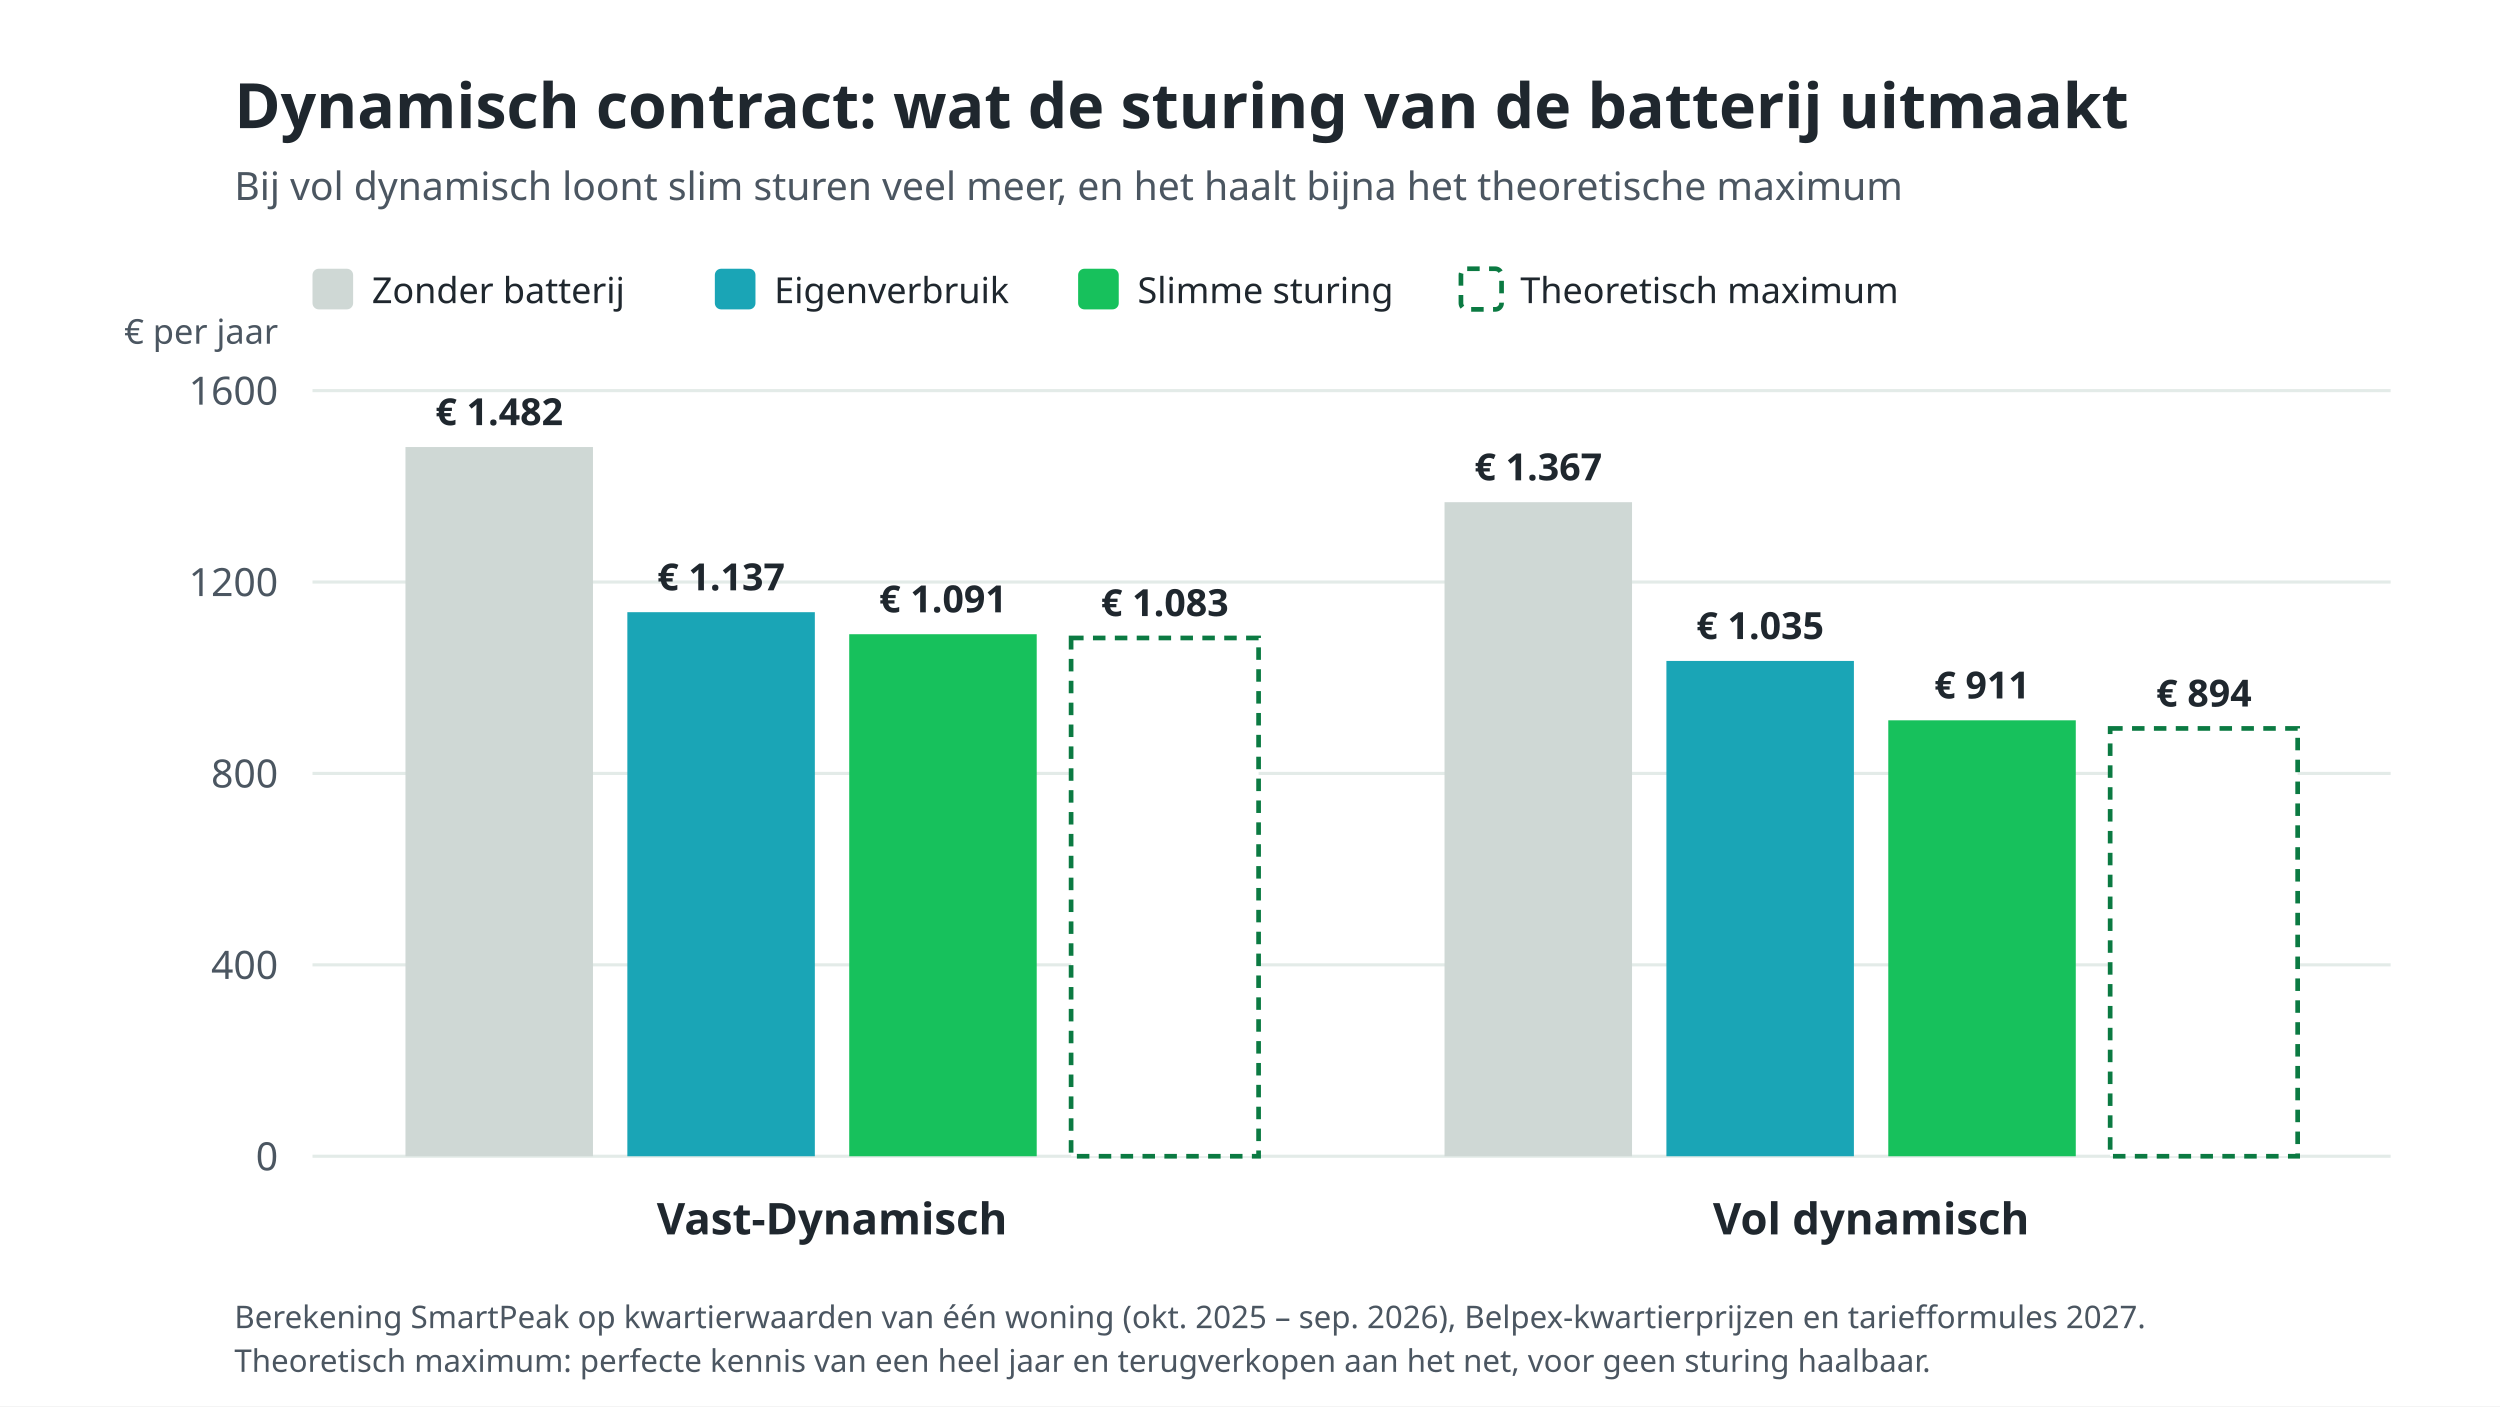
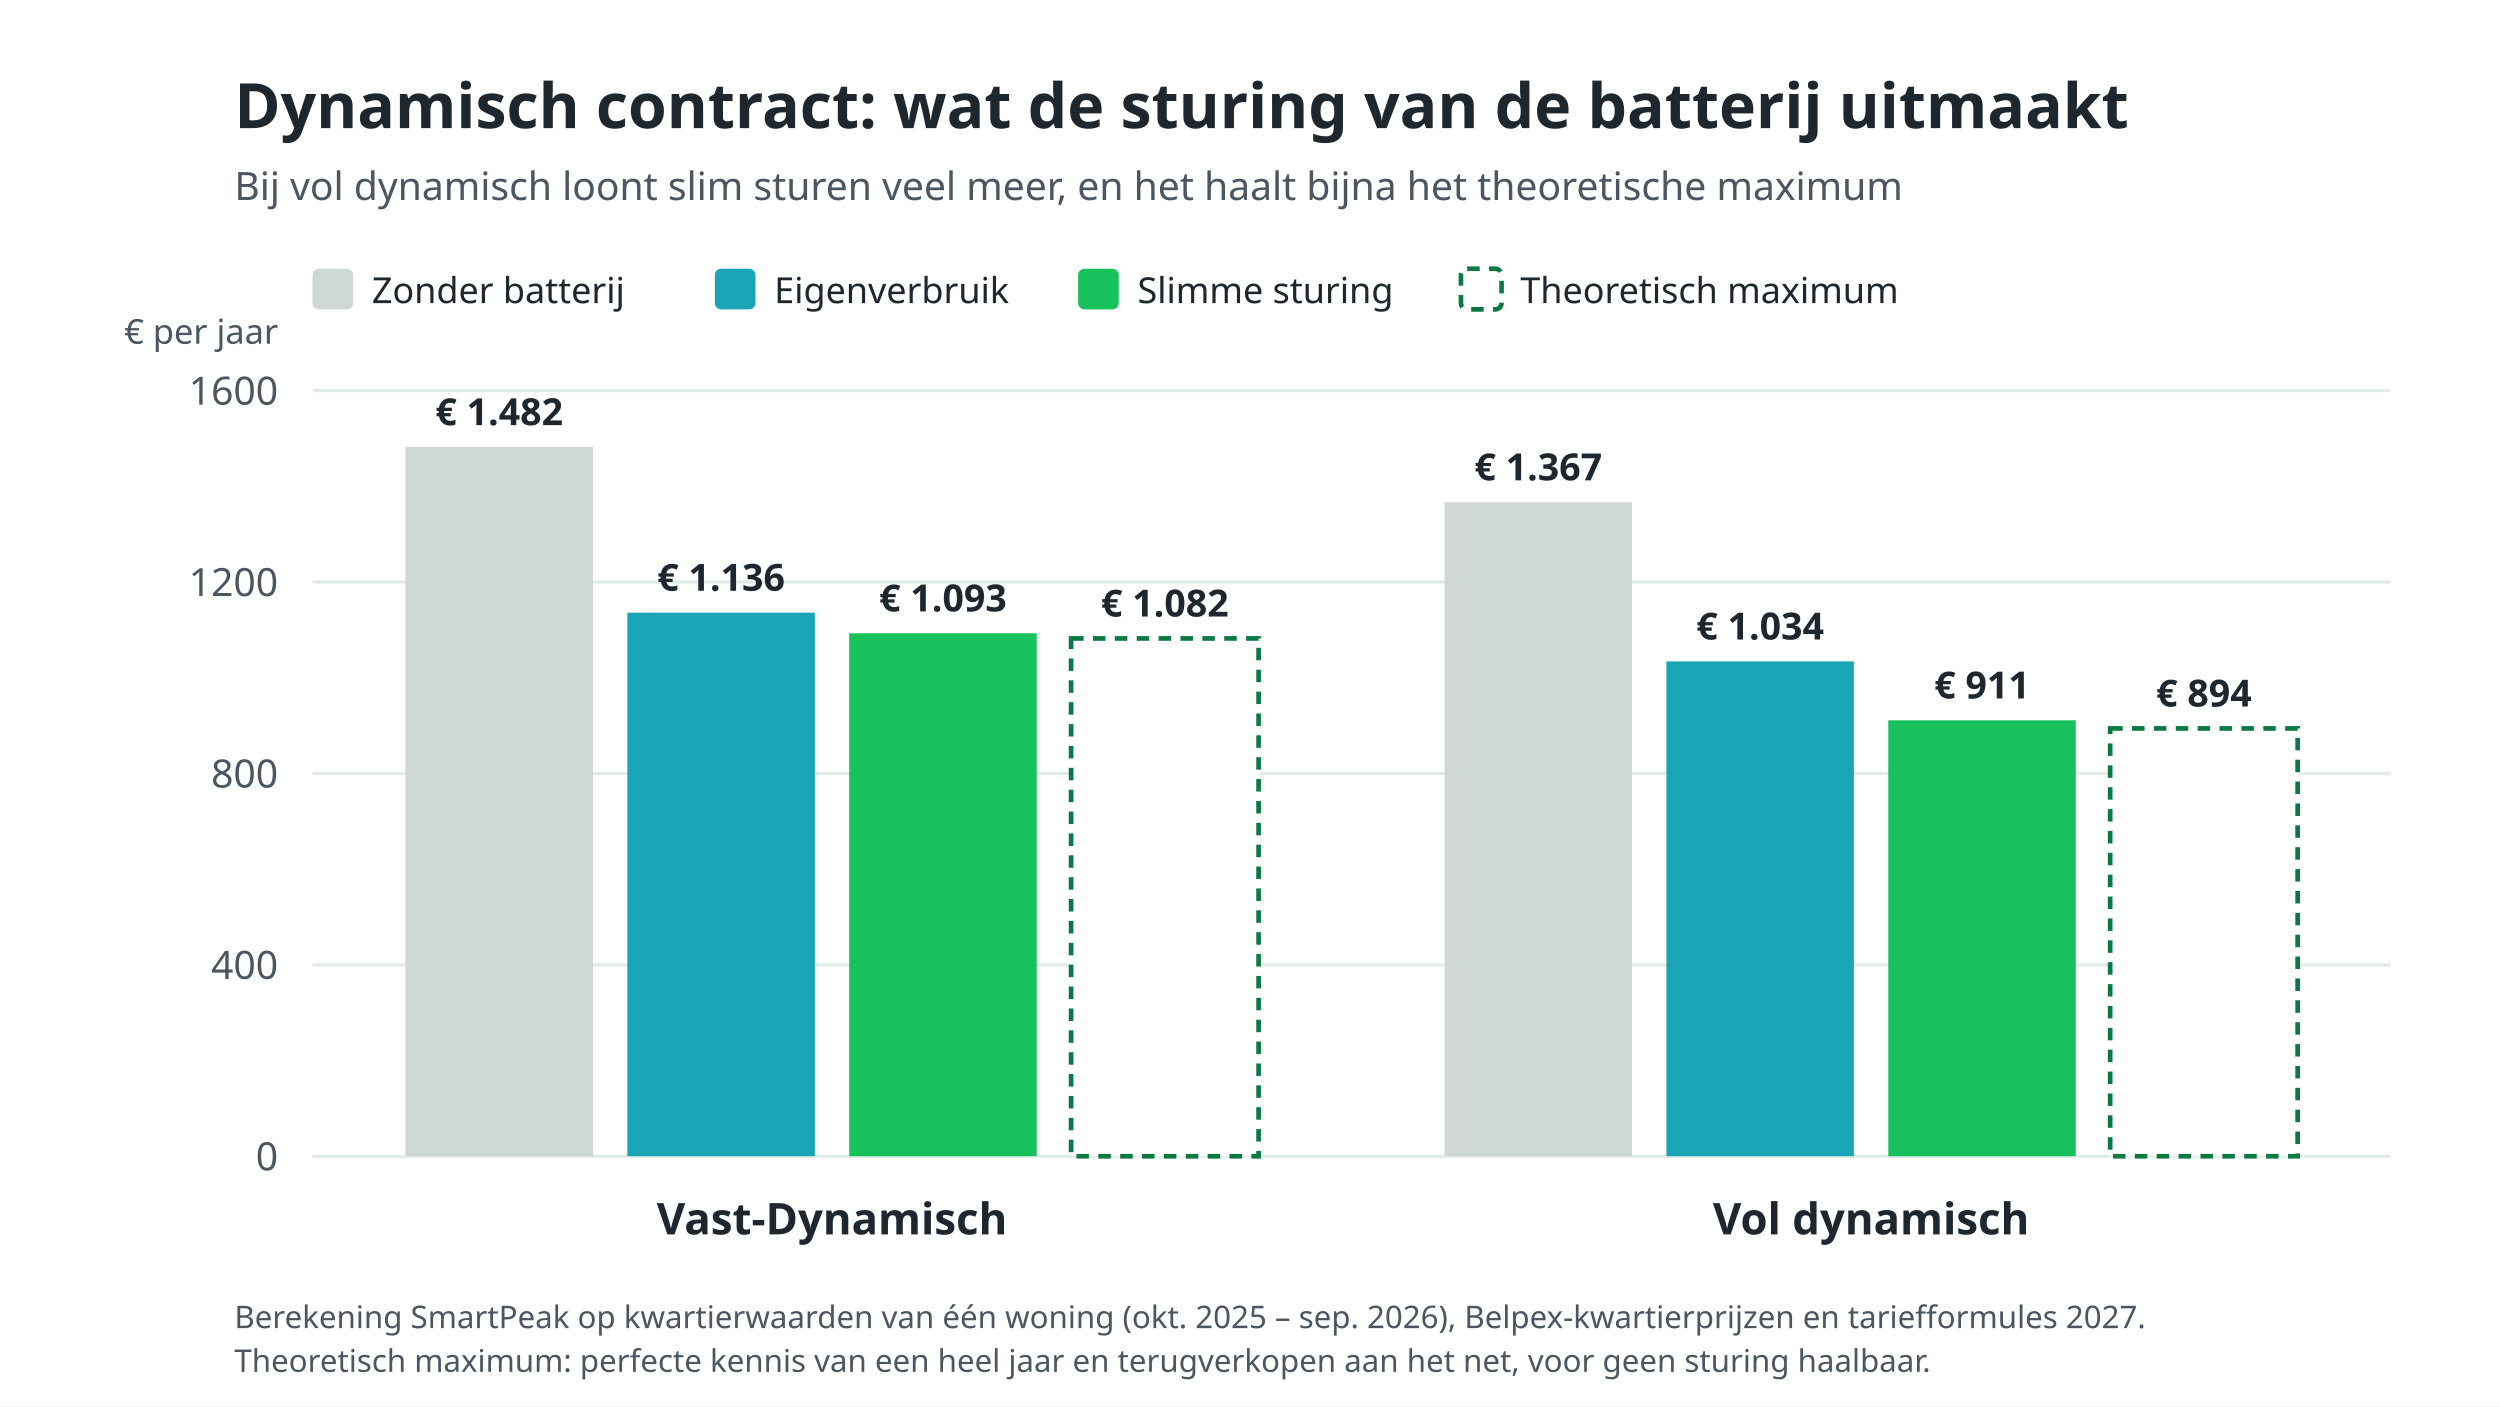
<svg xmlns="http://www.w3.org/2000/svg" viewBox="0 0 1600 900" width="1600" height="900" font-family="Instrument Sans, Segoe UI, sans-serif">
  <rect width="100%" height="100%" fill="#ffffff" />
  <text x="150" y="82" font-size="40" font-weight="650" fill="#1f272e">Dynamisch contract: wat de sturing van de batterij uitmaakt</text>
  <text x="150" y="128" font-size="25" fill="#4b5661">Bij vol dynamisch loont slim sturen veel meer, en het haalt bijna het theoretische maximum</text>
  <line x1="200" x2="1530" y1="740.0" y2="740.0" stroke="#e3ebe8" stroke-width="2" />
  <text x="178.0" y="749.0" font-size="25" fill="#4b5661" text-anchor="end">0</text>
  <line x1="200" x2="1530" y1="617.5" y2="617.5" stroke="#e3ebe8" stroke-width="2" />
  <text x="178.0" y="626.5" font-size="25" fill="#4b5661" text-anchor="end">400</text>
  <line x1="200" x2="1530" y1="495.0" y2="495.0" stroke="#e3ebe8" stroke-width="2" />
  <text x="178.0" y="504.0" font-size="25" fill="#4b5661" text-anchor="end">800</text>
  <line x1="200" x2="1530" y1="372.5" y2="372.5" stroke="#e3ebe8" stroke-width="2" />
  <text x="178.0" y="381.5" font-size="25" fill="#4b5661" text-anchor="end">1200</text>
  <line x1="200" x2="1530" y1="250.0" y2="250.0" stroke="#e3ebe8" stroke-width="2" />
  <text x="178.0" y="259.0" font-size="25" fill="#4b5661" text-anchor="end">1600</text>
  <text x="178.0" y="220.0" font-size="22" fill="#4b5661" text-anchor="end">€ per jaar</text>
  <rect x="200" y="172" width="26" height="26" rx="4" fill="#cfd8d5" />
  <text x="238.0" y="194.0" font-size="23" fill="#1f272e">Zonder batterij</text>
  <rect x="457.5" y="172" width="26" height="26" rx="4" fill="#1aa5b6" />
  <text x="495.5" y="194.0" font-size="23" fill="#1f272e">Eigenverbruik</text>
  <rect x="690.0" y="172" width="26" height="26" rx="4" fill="#17c15c" />
  <text x="728.0" y="194.0" font-size="23" fill="#1f272e">Slimme sturing</text>
  <rect x="935.0" y="172" width="26" height="26" rx="4" fill="#ffffff" stroke="#0b7a42" stroke-width="3" stroke-dasharray="8 6" />
  <text x="973.0" y="194.0" font-size="23" fill="#1f272e">Theoretisch maximum</text>
  <rect x="259.5" y="286.1" width="120" height="453.9" fill="#cfd8d5" />
  <text x="319.5" y="272.1" font-size="24" fill="#1f272e" font-weight="650" text-anchor="middle">€ 1.482</text>
-   <rect x="401.5" y="391.8" width="120" height="348.2" fill="#1aa5b6" />
-   <text x="461.5" y="377.8" font-size="24" fill="#1f272e" font-weight="650" text-anchor="middle">€ 1.137</text>
-   <rect x="543.5" y="405.9" width="120" height="334.1" fill="#17c15c" />
-   <text x="603.5" y="391.9" font-size="24" fill="#1f272e" font-weight="650" text-anchor="middle">€ 1.091</text>
-   <rect x="685.5" y="408.3" width="120" height="331.7" fill="#ffffff" stroke="#0b7a42" stroke-width="3" stroke-dasharray="8 6" />
-   <text x="745.5" y="394.3" font-size="24" fill="#1f272e" font-weight="650" text-anchor="middle">€ 1.083</text>
+   <rect x="401.5" y="392.1" width="120" height="347.9" fill="#1aa5b6" />
+   <text x="461.5" y="378.1" font-size="24" fill="#1f272e" font-weight="650" text-anchor="middle">€ 1.136</text>
+   <rect x="543.5" y="405.3" width="120" height="334.7" fill="#17c15c" />
+   <text x="603.5" y="391.3" font-size="24" fill="#1f272e" font-weight="650" text-anchor="middle">€ 1.093</text>
+   <rect x="685.5" y="408.6" width="120" height="331.4" fill="#ffffff" stroke="#0b7a42" stroke-width="3" stroke-dasharray="8 6" />
+   <text x="745.5" y="394.6" font-size="24" fill="#1f272e" font-weight="650" text-anchor="middle">€ 1.082</text>
  <text x="532.5" y="790.0" font-size="28" fill="#1f272e" font-weight="650" text-anchor="middle">Vast-Dynamisch</text>
  <rect x="924.5" y="321.4" width="120" height="418.6" fill="#cfd8d5" />
  <text x="984.5" y="307.4" font-size="24" fill="#1f272e" font-weight="650" text-anchor="middle">€ 1.367</text>
-   <rect x="1066.5" y="423.0" width="120" height="317.0" fill="#1aa5b6" />
-   <text x="1126.5" y="409.0" font-size="24" fill="#1f272e" font-weight="650" text-anchor="middle">€ 1.035</text>
+   <rect x="1066.5" y="423.3" width="120" height="316.7" fill="#1aa5b6" />
+   <text x="1126.5" y="409.3" font-size="24" fill="#1f272e" font-weight="650" text-anchor="middle">€ 1.034</text>
  <rect x="1208.5" y="461.0" width="120" height="279.0" fill="#17c15c" />
  <text x="1268.5" y="447.0" font-size="24" fill="#1f272e" font-weight="650" text-anchor="middle">€ 911</text>
  <rect x="1350.5" y="466.2" width="120" height="273.8" fill="#ffffff" stroke="#0b7a42" stroke-width="3" stroke-dasharray="8 6" />
  <text x="1410.5" y="452.2" font-size="24" fill="#1f272e" font-weight="650" text-anchor="middle">€ 894</text>
  <text x="1197.5" y="790.0" font-size="28" fill="#1f272e" font-weight="650" text-anchor="middle">Vol dynamisch</text>
  <text x="150.0" y="850.0" font-size="20" fill="#4b5661">Berekening SmartPeak op kwartierwaarden van één woning (okt. 2025 – sep. 2026), Belpex-kwartierprijzen en tariefformules 2027.</text>
  <text x="150.0" y="878.0" font-size="20" fill="#4b5661">Theoretisch maximum: perfecte kennis van een heel jaar en terugverkopen aan het net, voor geen sturing haalbaar.</text>
</svg>
